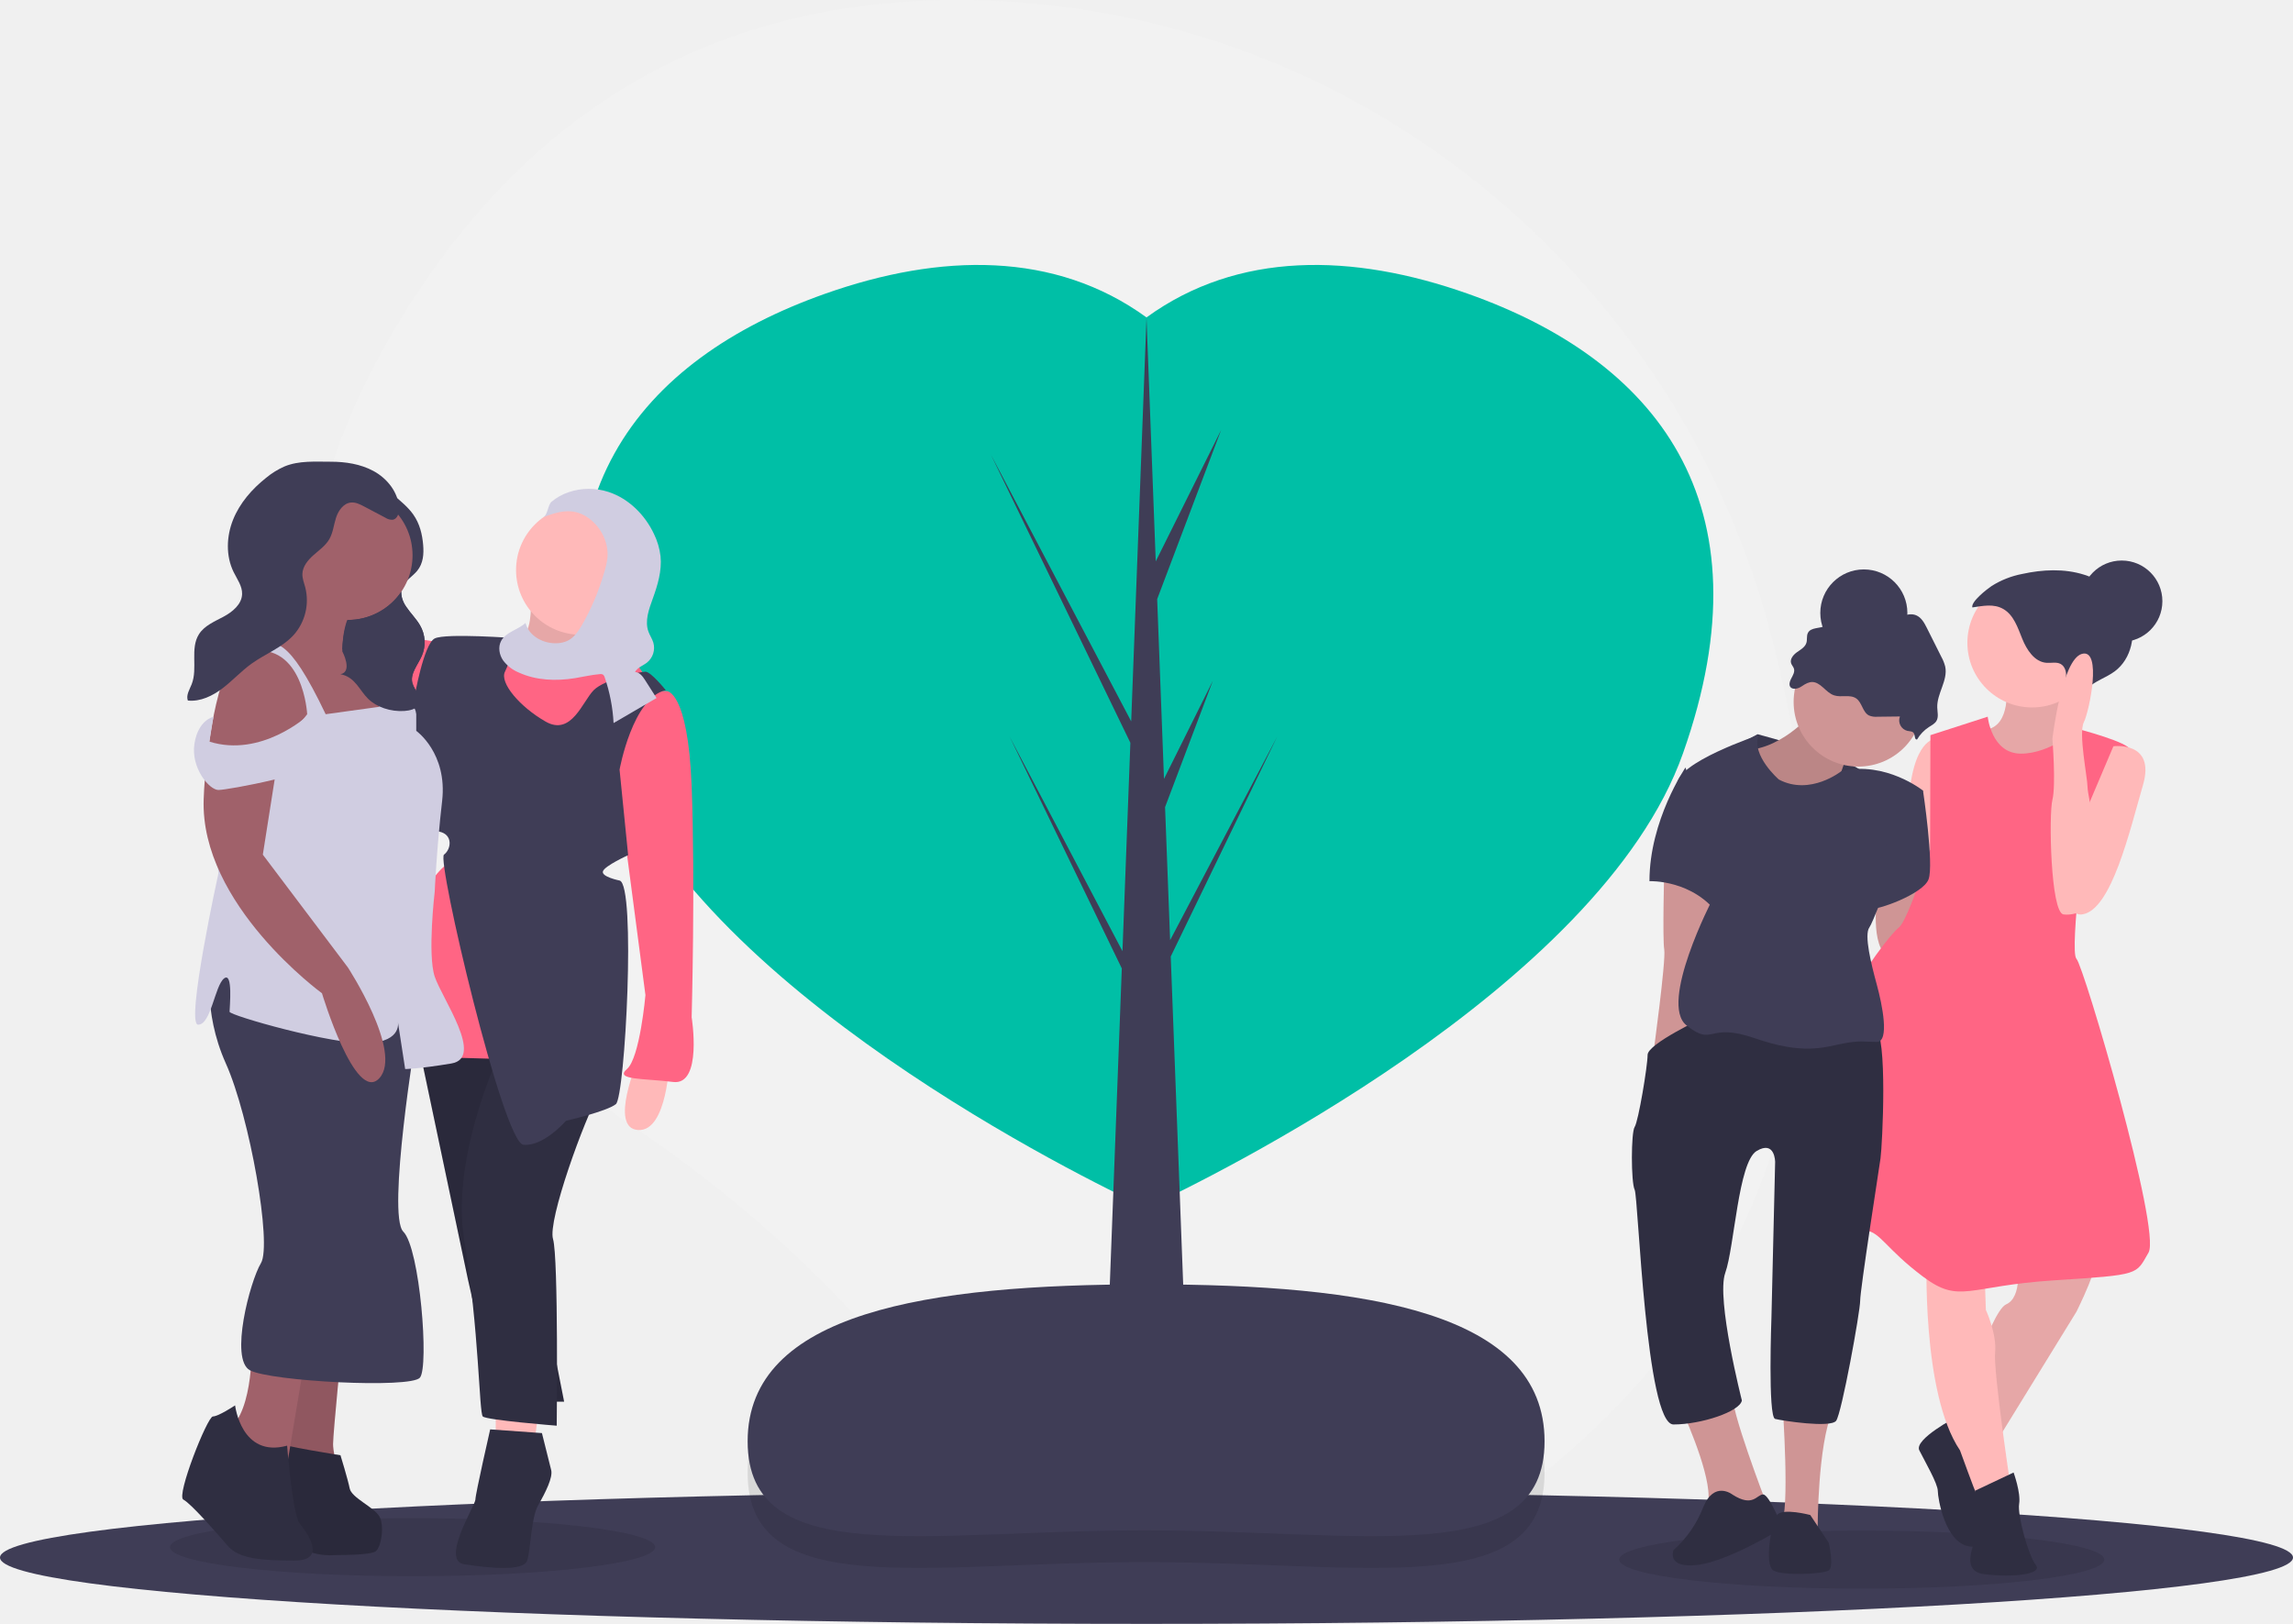
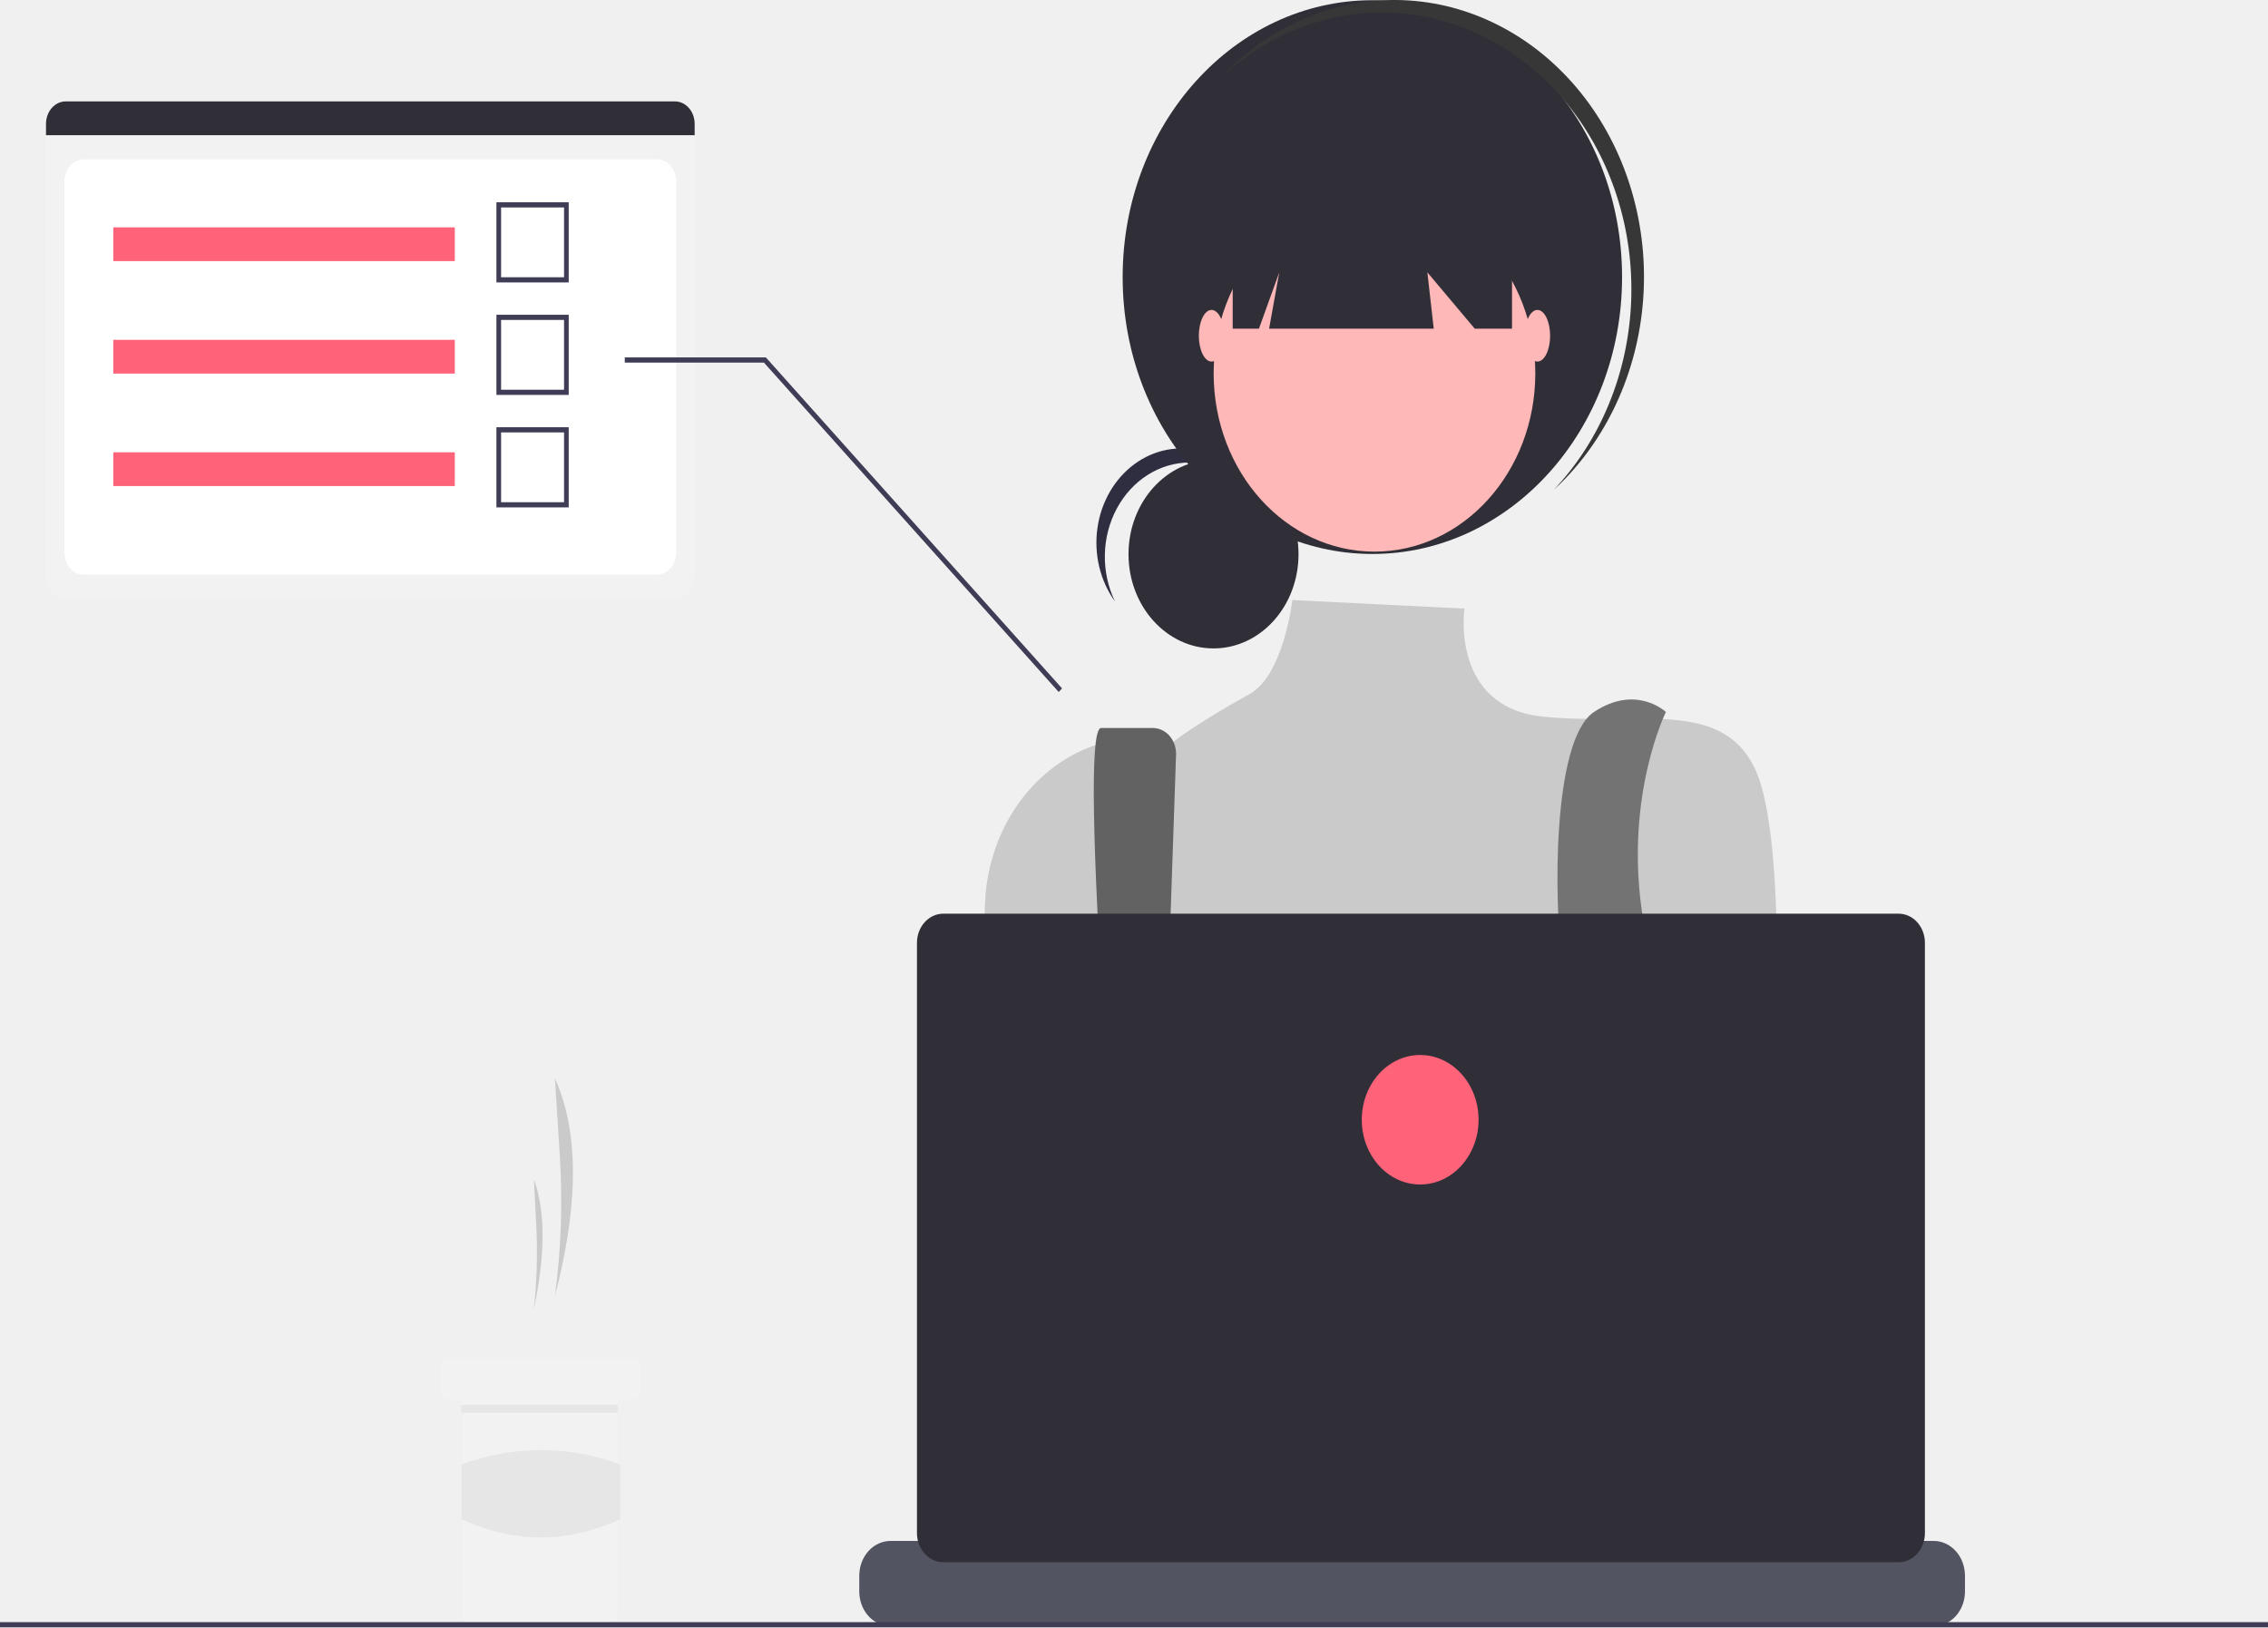
- <svg xmlns="http://www.w3.org/2000/svg" id="e3b83f38-5415-4443-a53b-c9240294405f" data-name="Layer 1" width="1106" height="783.429" viewBox="0 0 1106 783.429">
-   <path d="M902.085,367.673C857.168,191.051,701.968,63.555,519.796,58.441c-96.309-2.703-197.652,29.238-271.438,141.012-131.9,199.808,8.106,337.882,105.713,403.492a610.757,610.757,0,0,1,126.241,113.465c65.931,78.238,192.767,175.459,343.823,23.128C933.622,629.129,932.003,485.32,902.085,367.673Z" transform="translate(-47 -58.28574)" fill="#f2f2f2" />
-   <ellipse cx="553" cy="751.429" rx="553" ry="32" fill="#3f3d56" />
-   <ellipse cx="199" cy="746.429" rx="117" ry="14" opacity="0.1" />
-   <ellipse cx="898" cy="752.429" rx="117" ry="14" opacity="0.1" />
-   <path d="M755.091,200.026C699.202,180.247,644.04,179.447,600,211.415c-44.04-31.969-99.202-31.169-155.091-11.39-89.395,31.636-146.801,99.846-103.661,221.748C381.429,535.314,572.208,627.939,598.193,640.113c.441.896.674,1.36.674,1.36s.393-.178,1.133-.519c.74.341,1.133.519,1.133.519s.234-.464.674-1.36c25.985-12.173,216.764-104.799,256.945-218.339C901.892,299.871,844.486,231.662,755.091,200.026Z" transform="translate(-47 -58.28574)" fill="#00bfa6" />
-   <polygon points="616 355.429 564.391 453.577 561.955 389.387 585 328.429 561.439 375.784 558.147 289.041 589 207.429 557.455 270.828 553 153.429 545.615 348.017 545.615 348.017 478 219.429 545.223 358.356 541.407 458.898 487 355.429 541.091 467.218 533 680.429 573 680.429 564.69 461.469 616 355.429" fill="#3f3d56" />
-   <path d="M792,768.949c0,62.194-86.691,42.957-192.835,42.957S407.617,831.143,407.617,768.949s86.679-75.721,192.823-75.721S792,706.756,792,768.949Z" transform="translate(-47 -58.28574)" opacity="0.1" />
-   <path d="M792,753.636c0,62.194-86.691,42.957-192.835,42.957S407.617,815.83,407.617,753.636s86.679-75.721,192.823-75.721S792,691.442,792,753.636Z" transform="translate(-47 -58.28574)" fill="#3f3d56" />
-   <path d="M354.756,569.574s-14.265,32.987,0,33.879,15.156-33.879,15.156-33.879Z" transform="translate(-47 -58.28574)" fill="#ffb9b9" />
-   <polygon points="200.77 498.807 225.733 617.383 239.107 676.226 272.094 676.226 236.432 495.24 200.77 498.807" fill="#2f2e41" />
-   <polygon points="200.77 498.807 225.733 617.383 239.107 676.226 272.094 676.226 236.432 495.24 200.77 498.807" opacity="0.1" />
-   <polygon points="239.107 678.009 239.107 692.274 257.829 695.84 259.612 681.575 239.107 678.009" fill="#ffb9b9" />
-   <path d="M308.395,749.668l-24.963-1.783s-7.132,31.204-7.132,33.879-16.939,29.421-5.349,31.204,28.53,3.566,30.313-1.783,1.783-20.506,5.349-26.747,7.132-13.373,6.241-16.939Z" transform="translate(-47 -58.28574)" fill="#2f2e41" />
-   <path d="M290.564,560.659s-26.747,53.493-19.614,96.288,7.132,82.914,8.916,84.698,35.662,4.458,35.662,4.458.892-81.131-1.783-90.047,15.156-57.951,22.289-70.433S290.564,560.659,290.564,560.659Z" transform="translate(-47 -58.28574)" fill="#2f2e41" />
-   <path d="M258.469,368.083s-38.337-8.024-32.987,12.482,26.747,25.855,26.747,25.855Z" transform="translate(-47 -58.28574)" fill="#ff6584" />
-   <path d="M267.384,472.395s-18.723,6.241-18.723,38.337-8.916,56.168,0,57.059,60.626,1.783,60.626,1.783Z" transform="translate(-47 -58.28574)" fill="#ff6584" />
-   <polygon points="225.733 324.062 248.914 306.231 281.01 317.821 302.407 313.364 315.78 332.978 287.251 354.375 248.914 365.965 223.95 348.134 225.733 324.062" fill="#ff6584" />
-   <path d="M303.046,346.686s.892,15.156-3.566,17.831,41.011,8.916,41.011,8.916l3.566-24.072Z" transform="translate(-47 -58.28574)" fill="#ffb9b9" />
-   <path d="M303.046,346.686s.892,15.156-3.566,17.831,41.011,8.916,41.011,8.916l3.566-24.072Z" transform="translate(-47 -58.28574)" opacity="0.1" />
-   <circle cx="280.118" cy="275.027" r="31.204" fill="#ffb9b9" />
-   <path d="M356.539,391.264l12.036.446s10.253-.446,12.036,45.915,0,111.444,0,111.444,5.349,32.987-8.916,31.204-28.53-.892-22.289-6.241,8.916-35.662,8.916-35.662L344.058,429.6Z" transform="translate(-47 -58.28574)" fill="#ff6584" />
-   <path d="M295.914,366.205s-33.879-2.58-39.228.095-9.807,28.53-9.807,28.53l-.892,20.506s5.885,42.804,12.75,44.136,5.973,8.465,2.407,11.14S289.673,609.694,299.48,610.585s20.506-11.59,20.506-11.59,19.614-4.458,24.072-8.024,9.807-106.095,1.783-107.878c0,0-8.916-1.783-8.024-4.458s12.161-7.779,12.161-7.779L345.841,429.6s6.241-34.771,22.289-38.337c0,0-7.132-8.916-9.807-8.916s-19.614,3.566-24.963,8.916-10.699,22.289-23.18,15.156-22.289-18.723-19.614-24.072S295.914,366.205,295.914,366.205Z" transform="translate(-47 -58.28574)" fill="#3f3d56" />
-   <path d="M236.995,297.297c3.434,2.862,6.905,5.762,9.325,9.188,3.159,4.473,4.364,9.623,4.787,14.709.356,4.282.101,8.832-2.861,12.46-2.139,2.619-5.579,4.607-7.007,7.502-1.577,3.196-.338,6.832,1.691,9.872s4.821,5.761,6.625,8.885a16.27,16.27,0,0,1,.925,14.728c-1.901,4.392-5.8,8.684-4.556,13.214,1.009,3.675,5.305,7.349,2.994,10.653-1.288,1.842-4.209,2.608-6.908,2.784-6.599.431-13.394-1.862-17.473-5.897-4.038-3.994-6.028-9.817-12.181-11.566-2.259-.642-4.767-.597-7.03-1.228a10.851,10.851,0,0,1-7.852-9.34c-.692-6.475,3.399-12.674,8.143-18.036a96.075,96.075,0,0,1,11.167-10.702c5.66-4.625,12.134-8.947,15.39-14.795,3.74-6.717,2.429-14.958-3.305-20.773-2.124-2.154-4.795-3.989-6.615-6.303-2.191-2.786-6.006-12.754-1.477-15.117C225.728,284.952,234.241,295.002,236.995,297.297Z" transform="translate(-47 -58.28574)" fill="#3f3d56" />
-   <path d="M188.927,705.09,180.012,763.041s15.156,36.554,28.53,36.554,21.397-1.783,21.397-3.566-8.916-12.482-13.373-14.265S207.65,760.366,207.65,755.017s4.458-49.927,4.458-49.927Z" transform="translate(-47 -58.28574)" fill="#a0616a" />
-   <path d="M188.927,705.09,180.012,763.041s15.156,36.554,28.53,36.554,21.397-1.783,21.397-3.566-8.916-12.482-13.373-14.265S207.65,760.366,207.65,755.017s4.458-49.927,4.458-49.927Z" transform="translate(-47 -58.28574)" opacity="0.1" />
-   <path d="M211.216,760.366s-28.53-4.458-31.204-6.241-11.59,34.771,2.675,45.469,24.072,8.916,26.747,8.916,16.048,0,18.723-1.783,4.458-12.482,1.783-16.939S216.566,780.872,215.674,776.414,211.216,760.366,211.216,760.366Z" transform="translate(-47 -58.28574)" fill="#2f2e41" />
-   <path d="M211.216,760.366s-28.53-4.458-31.204-6.241-11.59,34.771,2.675,45.469,24.072,8.916,26.747,8.916,16.048,0,18.723-1.783,4.458-12.482,1.783-16.939S216.566,780.872,215.674,776.414,211.216,760.366,211.216,760.366Z" transform="translate(-47 -58.28574)" opacity="0.1" />
-   <path d="M168.422,707.765s.892,36.554-14.265,41.903,16.939,27.638,16.939,27.638l14.265-11.59,10.699-64.192Z" transform="translate(-47 -58.28574)" fill="#a0616a" />
-   <path d="M160.398,736.294s2.934,25.511,25.093,19.442c0,0,2.545,33.159,6.111,37.617s13.373,17.831-2.675,17.831-26.747-.892-32.096-7.132-17.831-20.506-21.397-22.289,11.59-40.12,14.265-40.12S160.398,736.294,160.398,736.294Z" transform="translate(-47 -58.28574)" fill="#2f2e41" />
-   <path d="M148.808,523.213s-4.458,22.289,7.132,48.144,22.289,87.372,16.939,96.288-15.156,46.361-5.349,51.71,77.565,8.916,82.023,3.566,0-62.409-8.024-70.433,6.241-95.396,6.241-95.396l-4.458-20.506Z" transform="translate(-47 -58.28574)" fill="#3f3d56" />
-   <circle cx="167.782" cy="267.894" r="31.204" fill="#a0616a" />
-   <path d="M195.168,336.879s-11.59,28.53-27.638,32.096S147.024,424.251,147.024,424.251l73.107-14.265,22.289-9.807s1.783-21.397-6.241-25.855-24.072-2.675-24.072-2.675,0-17.831,8.024-21.397S195.168,336.879,195.168,336.879Z" transform="translate(-47 -58.28574)" fill="#a0616a" />
-   <path d="M195.168,402.854s-1.783-34.771-27.638-30.313c0,0-5.349-1.783-16.939,15.156l-3.566-7.132s15.156-14.028,24.072-12.809,14.265-4.131,32.987,35.098l25.855-3.566-2.675-31.204h2.675l7.132,26.747s9.807,0,10.699,8.024v8.024s15.156,10.699,12.482,33.879-3.566,43.686-3.566,43.686-3.566,30.313,0,41.011,24.072,39.228,8.024,41.903-22.289,2.675-22.289,2.675l-3.566-23.18s2.675,9.807-14.265,10.699-66.866-13.373-66.866-15.156,1.783-19.614-2.675-16.048-6.241,22.289-12.482,22.289,9.807-73.107,9.807-73.107L147.024,424.251v-6.241S181.795,421.576,195.168,402.854Z" transform="translate(-47 -58.28574)" fill="#d0cde1" />
-   <path d="M165.747,376.999s-18.723,16.048-20.506,66.866,57.059,93.613,57.059,93.613,16.048,53.493,27.638,41.011-15.156-53.493-15.156-53.493l-41.011-54.385,12.482-79.348S186.253,372.541,165.747,376.999Z" transform="translate(-47 -58.28574)" fill="#a0616a" />
-   <path d="M149.946,404.127s-7.38,1.402-9.163,12.992,7.132,22.289,11.59,22.289,48.144-8.024,53.493-15.156,19.614-4.458,19.614-4.458l-30.313-16.048s-22.165,20.197-47.191,12.327Z" transform="translate(-47 -58.28574)" fill="#d0cde1" />
-   <path d="M249.555,359.914c-1.804-3.124-4.596-5.845-6.625-8.885a12.116,12.116,0,0,1-2.385-7.243,31.167,31.167,0,0,1-25.698,13.597c-2.735,6.461-2.738,15.158-2.738,15.158s5.232,9.833-.902,11.025c.388.075.773.158,1.15.265,6.154,1.749,8.144,7.572,12.181,11.566,4.079,4.034,10.873,6.328,17.473,5.897,2.699-.176,5.62-.942,6.908-2.784,2.311-3.305-1.985-6.979-2.994-10.653-1.244-4.531,2.656-8.822,4.556-13.215A16.27,16.27,0,0,0,249.555,359.914Z" transform="translate(-47 -58.28574)" fill="#3f3d56" />
-   <path d="M184.262,283.307a37.68,37.68,0,0,0-8.921,5.51c-6.791,5.388-12.689,12.149-15.917,20.194s-3.558,17.465.256,25.249c1.697,3.464,4.232,6.814,4.094,10.669-.175,4.909-4.6,8.532-8.926,10.861s-9.216,4.297-11.861,8.437c-4.424,6.925-.522,16.445-3.508,24.102-1.013,2.599-2.834,5.31-1.876,7.93,6.066.628,11.983-2.271,16.824-5.979s8.988-8.278,13.941-11.836c6.673-4.793,14.781-7.741,20.296-13.832a25.206,25.206,0,0,0,5.559-23c-.569-2.127-1.429-4.231-1.368-6.431.1-3.623,2.658-6.693,5.374-9.093s5.801-4.545,7.612-7.684c1.82-3.155,2.13-6.93,3.258-10.394s3.639-6.994,7.269-7.292c2.209-.181,4.308.884,6.269,1.919l10.301,5.44a5.672,5.672,0,0,0,3.522.957c2.272-.41,3.109-3.259,3.016-5.565-.307-7.605-5.677-14.361-12.376-17.975-6.228-3.36-13.568-4.469-20.576-4.457C199.112,281.048,191.258,280.423,184.262,283.307Z" transform="translate(-47 -58.28574)" fill="#3f3d56" />
-   <path d="M340.516,295.621c9.728,3.198,17.569,11.028,21.93,20.293a33.313,33.313,0,0,1,3.152,10.725c.712,6.956-1.362,13.879-3.744,20.453-1.875,5.177-3.971,10.86-2.052,16.021.666,1.79,1.787,3.394,2.338,5.222a9.146,9.146,0,0,1-3.077,9.62c-1.962,1.52-4.661,2.337-5.762,4.562,2.157.021,3.676,2.049,4.836,3.868l5.529,8.666-20.719,12.076a80.47,80.47,0,0,0-4.274-22.058,2.492,2.492,0,0,0-.771-1.285,2.457,2.457,0,0,0-1.651-.263c-4.055.339-8.027,1.319-12.045,1.959-9.042,1.441-18.609,1.09-26.935-2.72a18.02,18.02,0,0,1-7.643-5.911c-1.828-2.701-2.461-6.375-.961-9.271,2.284-4.409,8.173-5.382,11.811-8.762,1.619,6.446,8.901,10.248,15.53,9.777a12.937,12.937,0,0,0,4.652-1.119c3.025-1.439,5.074-4.326,6.801-7.197a113.752,113.752,0,0,0,10.874-25.573,36.112,36.112,0,0,0,1.663-7.472c.657-7.824-3.677-15.716-10.358-19.84s-13.515-2.416-20.8.512c2.45-.984,2.289-5.918,4.24-7.601a25.314,25.314,0,0,1,8.286-4.59A30.38,30.38,0,0,1,340.516,295.621Z" transform="translate(-47 -58.28574)" fill="#d0cde1" />
-   <path d="M894.75,412.516s50.819,13.373,51.71,19.614-25.855,23.258-25.855,23.258l-56.168-26.824Z" transform="translate(-47 -58.28574)" fill="#3f3d56" />
-   <path d="M894.75,412.516s50.819,13.373,51.71,19.614-25.855,23.258-25.855,23.258l-56.168-26.824Z" transform="translate(-47 -58.28574)" opacity="0.1" />
-   <path d="M921.051,402.264s-16.048,19.614-35.662,17.831,24.072,41.903,24.072,41.903l22.289-19.614s6.241-25.855,11.59-26.747S921.051,402.264,921.051,402.264Z" transform="translate(-47 -58.28574)" fill="#cf9595" />
-   <path d="M921.051,402.264s-16.048,19.614-35.662,17.831,24.072,41.903,24.072,41.903l22.289-19.614s6.241-25.855,11.59-26.747S921.051,402.264,921.051,402.264Z" transform="translate(-47 -58.28574)" opacity="0.1" />
-   <path d="M1020.013,667.946s2.675,16.048-5.349,19.614-24.072,57.951-24.072,57.951l15.156,15.156,42.795-69.541s12.482-24.963,8.024-24.963S1020.013,667.946,1020.013,667.946Z" transform="translate(-47 -58.28574)" fill="#ffb9b9" />
-   <path d="M1020.013,667.946s2.675,16.048-5.349,19.614-24.072,57.951-24.072,57.951l15.156,15.156,42.795-69.541s12.482-24.963,8.024-24.963S1020.013,667.946,1020.013,667.946Z" transform="translate(-47 -58.28574)" opacity="0.1" />
-   <path d="M994.158,743.728l-3.566-1.783s-20.506,10.699-17.831,16.048,8.916,16.048,8.916,19.614,3.566,24.963,15.156,26.747,11.59-8.916,9.807-13.373-2.675-19.614-1.783-24.963a34.4,34.4,0,0,1,4.122-10.598Z" transform="translate(-47 -58.28574)" fill="#2f2e41" />
-   <path d="M976.327,663.488s-2.675,66.866,16.048,94.505c0,0,7.132,19.614,8.024,21.397s16.048-6.241,16.048-6.241-8.024-53.493-7.132-62.409-4.458-20.506-4.458-20.506l-.892-26.747Z" transform="translate(-47 -58.28574)" fill="#ffb9b9" />
-   <path d="M1018.23,768.692l-18.616,8.799s1.677,13.49,2.568,16.165-12.482,22.289,1.783,24.072,28.53,0,24.963-4.458-8.916-24.072-8.024-29.421S1018.23,768.692,1018.23,768.692Z" transform="translate(-47 -58.28574)" fill="#2f2e41" />
-   <path d="M980.785,414.745s-11.59-.892-13.373,32.987a527.059,527.059,0,0,0,0,58.842l28.53.892-2.675-53.493Z" transform="translate(-47 -58.28574)" fill="#ffb9b9" />
-   <path d="M1014.664,388.89s2.675,19.614-9.807,21.397,14.265,29.421,14.265,29.421l34.771-19.614s-13.373-24.072-6.241-35.662S1014.664,388.89,1014.664,388.89Z" transform="translate(-47 -58.28574)" fill="#ffb9b9" />
-   <path d="M1014.664,388.89s2.675,19.614-9.807,21.397,14.265,29.421,14.265,29.421l34.771-19.614s-13.373-24.072-6.241-35.662S1014.664,388.89,1014.664,388.89Z" transform="translate(-47 -58.28574)" opacity="0.1" />
-   <circle cx="896.34" cy="338.628" r="31.204" fill="#cf9595" />
-   <circle cx="980.146" cy="310.099" r="31.204" fill="#ffb9b9" />
-   <path d="M849.727,478.046s-.892,32.987,0,38.337-5.349,50.819-5.349,50.819l19.614-14.265s15.156-48.144,8.916-60.626S849.727,478.046,849.727,478.046Z" transform="translate(-47 -58.28574)" fill="#cf9595" />
-   <path d="M952.255,492.31s-3.566,26.747,8.024,28.53,14.265-20.506,14.265-20.506l-4.458-22.289Z" transform="translate(-47 -58.28574)" fill="#cf9595" />
-   <path d="M926.46,390.073c1.606,1.459,3.215,3.051,5.283,3.706,3.463,1.096,7.681-.61,10.635,1.504,2.809,2.011,3.032,6.6,6.105,8.178a8.576,8.576,0,0,0,4.053.612l10.868-.128a5.203,5.203,0,0,0,3.598,6.943c1.137.215,2.564.162,3.127,1.173.609,1.092.323,3.267,1.54,2.979a17.907,17.907,0,0,1,5.735-6.002c1.328-.857,2.837-1.603,3.63-2.97,1.093-1.886.456-4.243.378-6.422-.242-6.78,5.234-13.119,3.841-19.759a19.914,19.914,0,0,0-1.887-4.745l-6.953-13.879c-1.229-2.453-2.658-5.098-5.195-6.142-3.84-1.58-7.959,1.234-12.049,1.954-4.648.819-9.269-1.125-13.808-2.415s-9.96-1.754-13.476,1.394c-1.429,1.279-2.419,3.068-4.087,4.013-2.846,1.613-7.341.668-8.791,3.601-.711,1.439-.242,3.195-.706,4.732-.632,2.095-2.772,3.27-4.558,4.535s-3.52,3.361-2.792,5.425c.31.879,1.029,1.57,1.319,2.456.533,1.63-.5,3.303-1.297,4.822-2.658,5.066,1.715,6.047,5.028,3.773C920.038,386.639,922.399,386.384,926.46,390.073Z" transform="translate(-47 -58.28574)" fill="#3f3d56" />
-   <path d="M1005.748,404.047s1.783,17.831,16.048,17.831,27.494-11.909,27.494-11.909,25.108,6.56,25.108,10.126-20.506,29.421-20.506,29.421-8.916,67.758-5.349,71.324,41.011,131.058,34.771,141.757-3.566,10.699-45.469,13.373-45.469,11.59-63.3-1.783-20.506-21.397-27.638-22.289-15.156-98.962-8.024-112.336,19.614-30.313,24.072-33.879,15.014-37.549,15.014-37.549l.143-55.172Z" transform="translate(-47 -58.28574)" fill="#ff6584" />
-   <path d="M1066.374,418.311s20.506-2.675,14.265,18.723-15.156,60.626-29.421,62.409,2.675-51.71,2.675-51.71Z" transform="translate(-47 -58.28574)" fill="#ffb9b9" />
-   <path d="M1022.389,335.184c9.83-2.162,20.248-2.662,29.848.361s18.279,9.935,21.824,19.355,1.048,21.235-7.021,27.251c-4.204,3.134-9.576,4.623-13.285,8.33-4,3.998-5.952,10.423-11.273,12.34a23.525,23.525,0,0,1-.356-12.119,35.905,35.905,0,0,0,1.42-6.398c.108-2.186-.67-4.604-2.582-5.67-2.032-1.133-4.55-.407-6.87-.578-5.772-.426-9.508-6.214-11.676-11.58s-4.11-11.458-9.116-14.362c-4.714-2.735-9.942-1.478-14.97-.776-.756-2.762,6.997-8.773,9.274-10.315A42.513,42.513,0,0,1,1022.389,335.184Z" transform="translate(-47 -58.28574)" fill="#3f3d56" />
-   <path d="M1061.916,478.046s-8.024-35.662-8.024-40.12-4.458-25.855-1.783-31.204,8.916-35.662-.892-32.987-14.265,41.011-14.265,41.011,1.783,22.289,0,29.421-.892,54.385,5.349,55.276S1061.916,495.877,1061.916,478.046Z" transform="translate(-47 -58.28574)" fill="#ffb9b9" />
-   <circle cx="1023.386" cy="290.039" r="19.614" fill="#3f3d56" />
-   <path d="M859.979,428.564s-17.385,25.409-17.385,54.83c0,0,21.397-.892,33.879,16.939S859.979,428.564,859.979,428.564Z" transform="translate(-47 -58.28574)" fill="#3f3d56" />
-   <path d="M857.751,737.487s13.373,28.53,13.373,42.795S898.762,782.957,898.762,782.957s-17.831-46.361-16.048-52.602S857.751,737.487,857.751,737.487Z" transform="translate(-47 -58.28574)" fill="#cf9595" />
-   <path d="M906.786,735.704s3.747,53.119-.801,57.764,17.741,1.97,17.741,1.97,0-40.12,7.132-56.168Z" transform="translate(-47 -58.28574)" fill="#cf9595" />
-   <path d="M868.449,549.37s-26.747,12.482-26.747,17.831-4.458,32.096-6.241,34.771-1.783,26.747,0,30.313,5.349,113.227,18.723,113.227,32.096-6.241,32.987-11.59c0,0-12.482-49.035-8.024-61.517s6.241-53.493,15.156-58.842,8.916,5.349,8.916,5.349l-1.783,74.89s-1.783,48.144,1.783,49.035,26.747,4.458,29.421.892,11.59-52.602,11.59-57.951,8.916-62.409,9.807-68.65,3.566-59.734-2.675-63.3S868.449,549.37,868.449,549.37Z" transform="translate(-47 -58.28574)" fill="#2f2e41" />
-   <path d="M882.714,779.39s-8.916-7.132-14.265,6.241a53.573,53.573,0,0,1-14.265,20.506s-3.566,8.916,11.59,7.132,41.011-17.831,41.011-17.831-6.362-16.296-9.422-16.172S892.521,785.631,882.714,779.39Z" transform="translate(-47 -58.28574)" fill="#2f2e41" />
-   <path d="M920.159,789.197s-13.365-3.566-16.044,0-6.245,24.072-1.787,26.747,24.072,1.783,26.747,0,0-13.373,0-13.373Z" transform="translate(-47 -58.28574)" fill="#2f2e41" />
-   <path d="M905.003,434.359s-13.373-11.59-9.807-21.397c0,0-40.12,13.373-39.228,24.072s16.939,55.276,16.939,55.276-25.855,49.927-12.482,60.626,9.807-1.783,32.987,6.241,32.987,4.458,41.903,2.675,10.699-.892,16.939-.892,2.675-17.831,0-27.638-6.241-24.072-3.566-27.638,25.855-65.975,25.855-65.975S956.54,425.295,935.229,430.273C935.229,430.273,920.159,442.383,905.003,434.359Z" transform="translate(-47 -58.28574)" fill="#3f3d56" />
-   <path d="M965.628,442.383c0-.892,8.916-2.675,8.916-2.675s5.349,35.662,2.675,42.795-24.963,15.156-28.53,14.265S965.628,442.383,965.628,442.383Z" transform="translate(-47 -58.28574)" fill="#3f3d56" />
-   <circle cx="899" cy="295.714" r="21" fill="#3f3d56" />
+ <svg xmlns="http://www.w3.org/2000/svg" width="418" height="300" viewBox="0 0 418 300" fill="none">
+   <g clip-path="url(#clip0)">
+     <path d="M12.092 110.386H124.415C125.373 110.384 126.291 109.929 126.969 109.12C127.646 108.31 128.027 107.212 128.028 106.067V25.419C128.028 24.58 127.748 23.776 127.252 23.183C126.756 22.59 126.083 22.256 125.381 22.255H11.172C10.458 22.256 9.773 22.596 9.268 23.199C8.764 23.802 8.479 24.62 8.479 25.474V106.067C8.48 107.212 8.861 108.31 9.538 109.12C10.216 109.929 11.134 110.384 12.092 110.386Z" fill="#F2F2F2" />
+     <path d="M121.119 105.935H15.388C14.455 105.935 13.56 105.495 12.901 104.713C12.241 103.93 11.87 102.869 11.87 101.762V33.55C11.87 32.443 12.241 31.382 12.901 30.599C13.56 29.817 14.455 29.377 15.388 29.377H121.119C122.052 29.377 122.947 29.817 123.606 30.599C124.266 31.382 124.637 32.443 124.637 33.55V101.762C124.637 102.869 124.266 103.93 123.606 104.713C122.947 105.495 122.052 105.935 121.119 105.935Z" fill="white" />
+     <path d="M8.479 24.926H128.028V22.828C128.027 21.732 127.644 20.681 126.964 19.906C126.284 19.131 125.363 18.695 124.401 18.694H12.106C11.144 18.695 10.223 19.131 9.543 19.906C8.863 20.681 8.48 21.732 8.479 22.828V24.926Z" fill="#302F38" />
+     <path d="M102.275 238.902C103.42 230.353 103.722 221.691 103.177 213.069L102.275 198.799C107.244 209.763 106.121 224.194 102.275 238.902V238.902Z" fill="#CACACA" />
+     <path d="M98.401 241.289C98.952 236.188 99.097 231.042 98.835 225.912L98.401 217.418C100.792 223.945 100.251 232.534 98.401 241.289Z" fill="#CACACA" />
+     <path d="M81.181 251.794V256.568C81.182 256.947 81.319 257.31 81.561 257.578C81.803 257.846 82.13 257.998 82.472 258H84.624C84.681 258 84.737 258.012 84.789 258.036C84.842 258.06 84.889 258.095 84.929 258.139C84.969 258.184 85.001 258.236 85.022 258.294C85.044 258.352 85.055 258.415 85.055 258.477V297.626C85.056 298.005 85.193 298.368 85.435 298.636C85.677 298.904 86.004 299.056 86.346 299.058H112.604C112.947 299.058 113.275 298.907 113.517 298.638C113.759 298.369 113.895 298.005 113.896 297.626V258.477C113.896 258.351 113.941 258.23 114.022 258.14C114.103 258.051 114.212 258 114.326 258H116.909C117.251 258 117.58 257.849 117.822 257.58C118.064 257.312 118.2 256.947 118.2 256.568V251.794C118.201 251.605 118.167 251.419 118.102 251.245C118.038 251.071 117.943 250.913 117.823 250.78C117.703 250.647 117.56 250.542 117.403 250.47C117.247 250.398 117.079 250.361 116.909 250.361H82.472C82.13 250.362 81.802 250.514 81.56 250.782C81.318 251.05 81.182 251.414 81.181 251.794Z" fill="#F2F2F2" />
+     <path d="M85.016 259.003H113.857V260.435H85.016V259.003Z" fill="#E6E6E6" />
+     <path d="M85.055 280.078C94.706 284.507 104.462 284.556 114.326 280.078V269.988C104.83 266.45 94.551 266.45 85.055 269.988V280.078Z" fill="#E6E6E6" />
+     <path d="M223.655 119.536C215.002 119.536 207.988 111.757 207.988 102.16C207.988 92.564 215.002 84.784 223.655 84.784C232.308 84.784 239.322 92.564 239.322 102.16C239.322 111.757 232.308 119.536 223.655 119.536Z" fill="#302F38" />
+     <path d="M219.29 85.263C216.579 85.263 213.914 86.044 211.556 87.528C209.198 89.013 207.228 91.151 205.838 93.733C204.448 96.315 203.686 99.253 203.627 102.259C203.567 105.266 204.212 108.238 205.498 110.885C204.14 109 203.151 106.822 202.593 104.49C202.036 102.158 201.923 99.722 202.261 97.339C202.599 94.955 203.381 92.676 204.558 90.646C205.734 88.616 207.279 86.881 209.093 85.55C210.908 84.219 212.953 83.322 215.097 82.915C217.242 82.509 219.439 82.603 221.549 83.191C223.659 83.778 225.636 84.847 227.353 86.329C229.07 87.811 230.489 89.673 231.522 91.797C230.057 89.758 228.197 88.111 226.079 86.98C223.961 85.848 221.641 85.261 219.29 85.263Z" fill="#2F2E41" />
+     <path d="M252.931 102.125C227.514 102.125 206.909 79.272 206.909 51.083C206.909 22.893 227.514 0.041 252.931 0.041C278.348 0.041 298.953 22.893 298.953 51.083C298.953 79.272 278.348 102.125 252.931 102.125Z" fill="#302F38" />
+     <path d="M289.05 19.413C281.12 9.522 270.036 3.434 258.136 2.436C246.236 1.437 234.452 5.606 225.27 14.061C225.647 13.664 226.019 13.264 226.41 12.879C235.533 3.891 247.501 -0.71 259.682 0.087C271.863 0.884 283.26 7.014 291.367 17.128C299.475 27.242 303.628 40.514 302.915 54.024C302.202 67.534 296.68 80.177 287.564 89.173C287.173 89.559 286.771 89.922 286.372 90.29C295.018 81.168 300.131 68.676 300.631 55.452C301.131 42.228 296.978 29.306 289.05 19.413Z" fill="#373737" />
+     <path d="M253.321 101.691C236.951 101.691 223.68 86.972 223.68 68.816C223.68 50.66 236.951 35.942 253.321 35.942C269.691 35.942 282.962 50.66 282.962 68.816C282.962 86.972 269.691 101.691 253.321 101.691Z" fill="#FFB8B8" />
+     <path d="M238.179 110.615L269.899 112.197C269.899 112.197 267.252 130.39 284.412 132.121C301.573 133.851 317.174 128.66 323.414 141.637C329.654 154.614 326.964 200.82 326.964 200.82C326.964 200.82 315.264 247.537 305.904 254.458C296.543 261.378 214.64 251.862 214.64 251.862L180.363 203.861L181.524 166.842C182.131 147.511 198.044 132.997 215.184 136.575C215.52 136.645 215.859 136.721 216.2 136.802C216.2 136.802 219.966 133.681 230.297 127.952C236.615 124.448 238.179 110.615 238.179 110.615Z" fill="#CACACA" />
+     <path d="M307.033 131.256C307.033 131.256 299.494 146.427 302.614 168.055C305.734 189.683 292.643 235.425 292.643 235.425L283.283 232.83C283.283 232.83 289.523 187.844 287.963 177.462C286.403 167.081 285.972 136.446 293.773 131.256C301.573 126.065 307.033 131.256 307.033 131.256Z" fill="#737373" />
+     <path d="M216.749 139.21L213.47 234.993L207.23 239.318C207.23 239.318 198.26 134.206 202.94 134.206H212.463C213.026 134.206 213.584 134.33 214.105 134.569C214.626 134.808 215.099 135.159 215.497 135.601C215.896 136.043 216.212 136.567 216.428 137.145C216.643 137.722 216.754 138.341 216.754 138.967C216.754 139.048 216.753 139.129 216.749 139.21Z" fill="#626262" />
+     <path d="M288.353 233.262C286.199 233.262 284.453 231.325 284.453 228.937C284.453 226.548 286.199 224.611 288.353 224.611C290.507 224.611 292.253 226.548 292.253 228.937C292.253 231.325 290.507 233.262 288.353 233.262Z" fill="#FF637A" />
+     <path d="M210.35 237.588C208.196 237.588 206.45 235.651 206.45 233.262C206.45 230.873 208.196 228.937 210.35 228.937C212.504 228.937 214.25 230.873 214.25 233.262C214.25 235.651 212.504 237.588 210.35 237.588Z" fill="#FF637A" />
+     <path d="M278.672 27.723V60.597H271.807L263.071 50.216L264.241 60.597H233.898L235.77 50.216L232.026 60.597H227.19V27.723H278.672Z" fill="#302F38" />
+     <path d="M283.352 66.654C282.06 66.654 281.012 64.523 281.012 61.895C281.012 59.268 282.06 57.137 283.352 57.137C284.644 57.137 285.692 59.268 285.692 61.895C285.692 64.523 284.644 66.654 283.352 66.654Z" fill="#FFB8B8" />
+     <path d="M223.29 66.654C221.997 66.654 220.95 64.523 220.95 61.895C220.95 59.268 221.997 57.137 223.29 57.137C224.582 57.137 225.63 59.268 225.63 61.895C225.63 64.523 224.582 66.654 223.29 66.654Z" fill="#FFB8B8" />
+     <path d="M158.367 290.483V293.381C158.365 294.176 158.498 294.965 158.758 295.706C158.874 296.036 159.014 296.355 159.176 296.66C159.689 297.616 160.417 298.406 161.288 298.955C162.16 299.504 163.145 299.793 164.148 299.792H356.37C357.372 299.793 358.358 299.504 359.229 298.955C360.101 298.406 360.829 297.616 361.342 296.66C361.504 296.355 361.644 296.036 361.759 295.706C362.02 294.965 362.153 294.176 362.151 293.381V290.483C362.151 289.641 362.002 288.807 361.712 288.03C361.422 287.252 360.996 286.545 360.459 285.95C359.923 285.354 359.286 284.882 358.585 284.56C357.884 284.237 357.132 284.071 356.373 284.071H345.29V282.72C345.29 282.685 345.284 282.65 345.272 282.618C345.26 282.585 345.242 282.556 345.22 282.531C345.197 282.506 345.171 282.486 345.142 282.473C345.113 282.46 345.081 282.453 345.05 282.453H339.268C339.204 282.452 339.143 282.48 339.098 282.53C339.052 282.58 339.027 282.648 339.027 282.719V284.071H335.415V282.72C335.415 282.685 335.409 282.65 335.397 282.618C335.385 282.585 335.367 282.556 335.345 282.531C335.323 282.506 335.296 282.486 335.267 282.473C335.238 282.46 335.207 282.453 335.175 282.453H329.393C329.329 282.452 329.268 282.48 329.223 282.53C329.178 282.58 329.152 282.648 329.152 282.719V284.071H325.536V282.72C325.536 282.685 325.53 282.65 325.518 282.618C325.506 282.585 325.488 282.556 325.466 282.531C325.444 282.506 325.417 282.486 325.388 282.473C325.359 282.46 325.327 282.453 325.296 282.453H319.514C319.45 282.452 319.389 282.48 319.344 282.53C319.298 282.58 319.273 282.648 319.273 282.719V284.071H315.661V282.72C315.661 282.685 315.655 282.65 315.643 282.618C315.631 282.585 315.613 282.556 315.591 282.531C315.569 282.506 315.542 282.486 315.513 282.473C315.484 282.46 315.453 282.453 315.421 282.453H309.639C309.575 282.452 309.514 282.48 309.469 282.53C309.424 282.58 309.398 282.648 309.398 282.719V284.071H305.787V282.72C305.787 282.685 305.78 282.65 305.768 282.618C305.756 282.585 305.739 282.556 305.716 282.531C305.694 282.506 305.668 282.486 305.638 282.473C305.609 282.46 305.578 282.453 305.546 282.453H299.764C299.701 282.452 299.639 282.48 299.594 282.53C299.549 282.58 299.523 282.648 299.523 282.719V284.071H295.908V282.72C295.908 282.685 295.901 282.65 295.889 282.618C295.877 282.585 295.86 282.556 295.837 282.531C295.815 282.506 295.788 282.486 295.759 282.473C295.73 282.46 295.699 282.453 295.667 282.453H289.885C289.822 282.452 289.76 282.48 289.715 282.53C289.67 282.58 289.644 282.648 289.644 282.719V284.071H286.033V282.72C286.033 282.685 286.027 282.65 286.015 282.618C286.003 282.585 285.985 282.556 285.963 282.531C285.94 282.506 285.914 282.487 285.885 282.473C285.855 282.46 285.824 282.453 285.792 282.453H240.507C240.476 282.453 240.444 282.459 240.415 282.473C240.386 282.486 240.359 282.506 240.337 282.53C240.314 282.555 240.297 282.585 240.285 282.617C240.272 282.649 240.266 282.684 240.266 282.719V284.071H236.65V282.72C236.65 282.685 236.644 282.65 236.632 282.618C236.62 282.585 236.602 282.556 236.58 282.531C236.558 282.506 236.531 282.487 236.502 282.473C236.473 282.46 236.442 282.453 236.41 282.453H230.628C230.564 282.453 230.503 282.482 230.458 282.532C230.413 282.582 230.388 282.649 230.387 282.72V284.071H226.775V282.72C226.775 282.685 226.769 282.65 226.757 282.618C226.745 282.585 226.728 282.556 226.705 282.531C226.683 282.506 226.656 282.487 226.627 282.473C226.598 282.46 226.567 282.453 226.535 282.453H220.753C220.722 282.453 220.69 282.459 220.661 282.473C220.632 282.486 220.605 282.506 220.583 282.53C220.561 282.555 220.543 282.585 220.531 282.617C220.519 282.649 220.512 282.684 220.512 282.719V284.071H216.901V282.72C216.901 282.685 216.895 282.65 216.883 282.618C216.87 282.585 216.853 282.556 216.83 282.531C216.808 282.506 216.782 282.487 216.752 282.473C216.723 282.46 216.692 282.453 216.66 282.453H210.879C210.847 282.453 210.816 282.459 210.786 282.473C210.757 282.486 210.731 282.506 210.708 282.53C210.686 282.555 210.668 282.585 210.656 282.617C210.644 282.649 210.638 282.684 210.637 282.719V284.071H207.022V282.72C207.022 282.685 207.015 282.65 207.003 282.618C206.991 282.585 206.974 282.556 206.951 282.531C206.929 282.506 206.903 282.487 206.873 282.473C206.844 282.46 206.813 282.453 206.781 282.453H200.999C200.936 282.453 200.876 282.482 200.831 282.532C200.787 282.582 200.762 282.65 200.763 282.72V284.071H197.147V282.72C197.147 282.685 197.141 282.65 197.129 282.618C197.117 282.585 197.099 282.556 197.077 282.531C197.054 282.506 197.028 282.487 196.999 282.473C196.969 282.46 196.938 282.453 196.907 282.453H191.125C191.093 282.453 191.062 282.459 191.033 282.473C191.003 282.486 190.977 282.506 190.954 282.53C190.932 282.555 190.914 282.585 190.902 282.617C190.89 282.649 190.884 282.684 190.884 282.719V284.071H187.272V282.72C187.272 282.685 187.266 282.65 187.254 282.618C187.242 282.585 187.224 282.556 187.202 282.531C187.18 282.506 187.153 282.487 187.124 282.473C187.095 282.46 187.063 282.453 187.032 282.453H181.25C181.218 282.453 181.187 282.459 181.158 282.473C181.129 282.486 181.102 282.506 181.08 282.53C181.057 282.555 181.039 282.585 181.027 282.617C181.015 282.649 181.009 282.684 181.009 282.719V284.071H164.148C162.615 284.071 161.145 284.745 160.06 285.947C158.976 287.149 158.367 288.779 158.367 290.479L158.367 290.483Z" fill="#535461" />
+     <path d="M0 299.045H418V300H0V299.045Z" fill="#3F3D56" />
+     <path d="M173.845 168.438H349.922C350.559 168.438 351.189 168.577 351.777 168.848C352.365 169.118 352.899 169.514 353.349 170.013C353.799 170.512 354.156 171.104 354.4 171.757C354.643 172.409 354.769 173.108 354.769 173.813V282.622C354.769 284.048 354.258 285.415 353.349 286.423C352.44 287.431 351.208 287.997 349.922 287.997H173.845C172.56 287.997 171.327 287.431 170.418 286.423C169.509 285.415 168.999 284.048 168.999 282.622V173.813C168.999 172.388 169.509 171.021 170.418 170.013C171.327 169.005 172.56 168.438 173.845 168.438Z" fill="#302F38" />
+     <path d="M261.743 218.362C255.799 218.362 250.981 213.018 250.981 206.426C250.981 199.834 255.799 194.491 261.743 194.491C267.686 194.491 272.504 199.834 272.504 206.426C272.504 213.018 267.686 218.362 261.743 218.362Z" fill="#FF637A" />
+     <path d="M195.123 127.575L140.796 66.846H115.148V65.891H141.156L141.282 66.033L195.735 126.904L195.123 127.575Z" fill="#3F3D56" />
+     <path d="M20.877 41.914H83.821V48.134H20.877V41.914Z" fill="#FF637A" />
+     <path d="M91.492 52.068H104.817V37.289H91.492V52.068ZM103.956 51.113H92.353V38.244H103.956L103.956 51.113Z" fill="#3F3D56" />
+     <path d="M20.877 62.649H83.821V68.87H20.877V62.649Z" fill="#FF637A" />
+     <path d="M91.492 72.803H104.817V58.025H91.492V72.803ZM103.956 71.848H92.353V58.979H103.956L103.956 71.848Z" fill="#3F3D56" />
+     <path d="M20.877 83.385H83.821V89.605H20.877V83.385Z" fill="#FF637A" />
+     <path d="M91.492 93.539H104.817V78.76H91.492V93.539ZM103.956 92.584H92.353V79.715H103.956L103.956 92.584Z" fill="#3F3D56" />
+   </g>
+   <defs>
+     <clipPath id="clip0">
+       <rect width="418" height="300" fill="white" transform="matrix(-1 0 0 1 418 0)" />
+     </clipPath>
+   </defs>
</svg>
